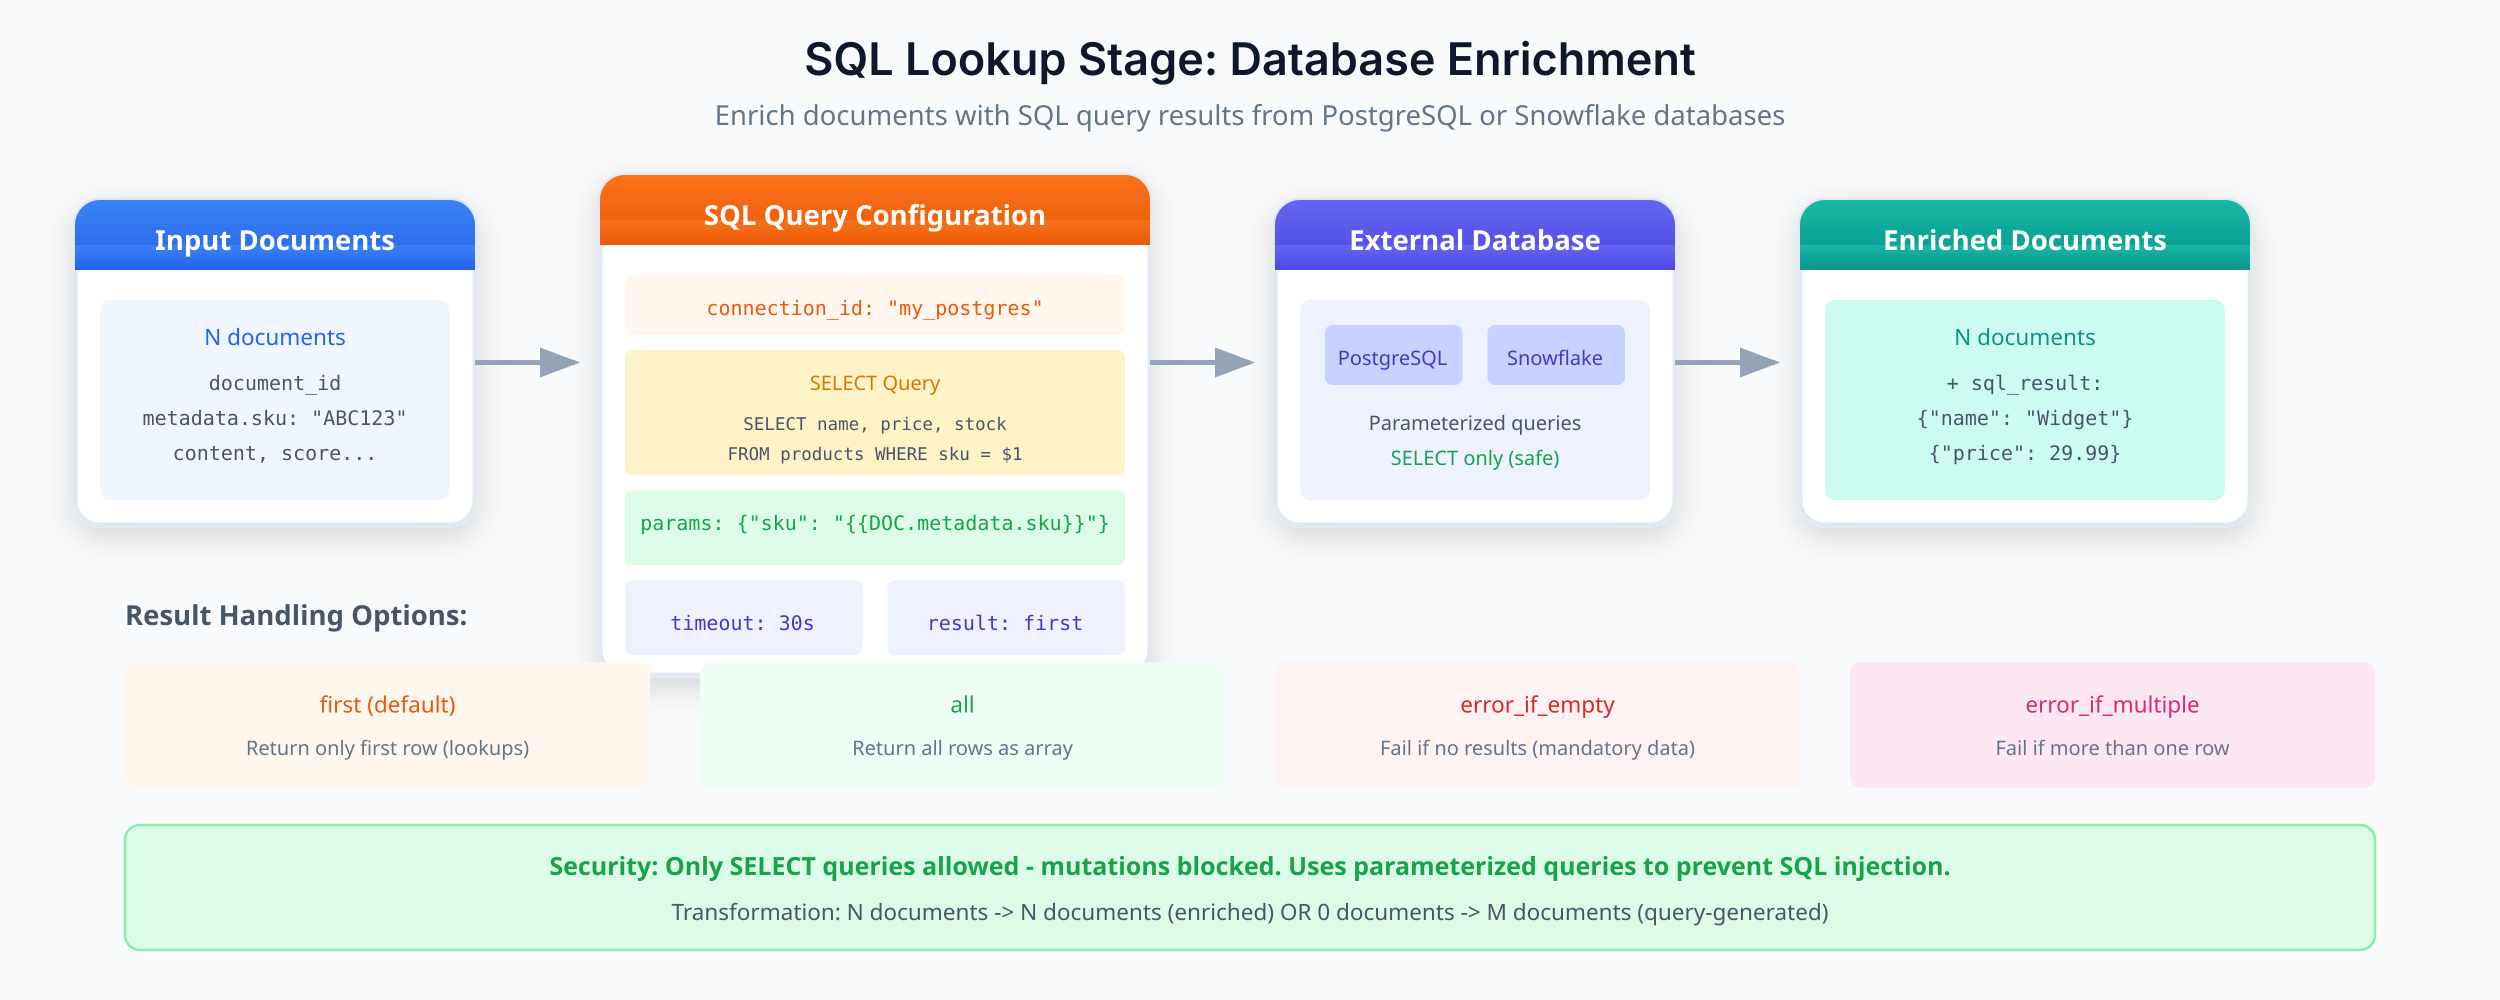
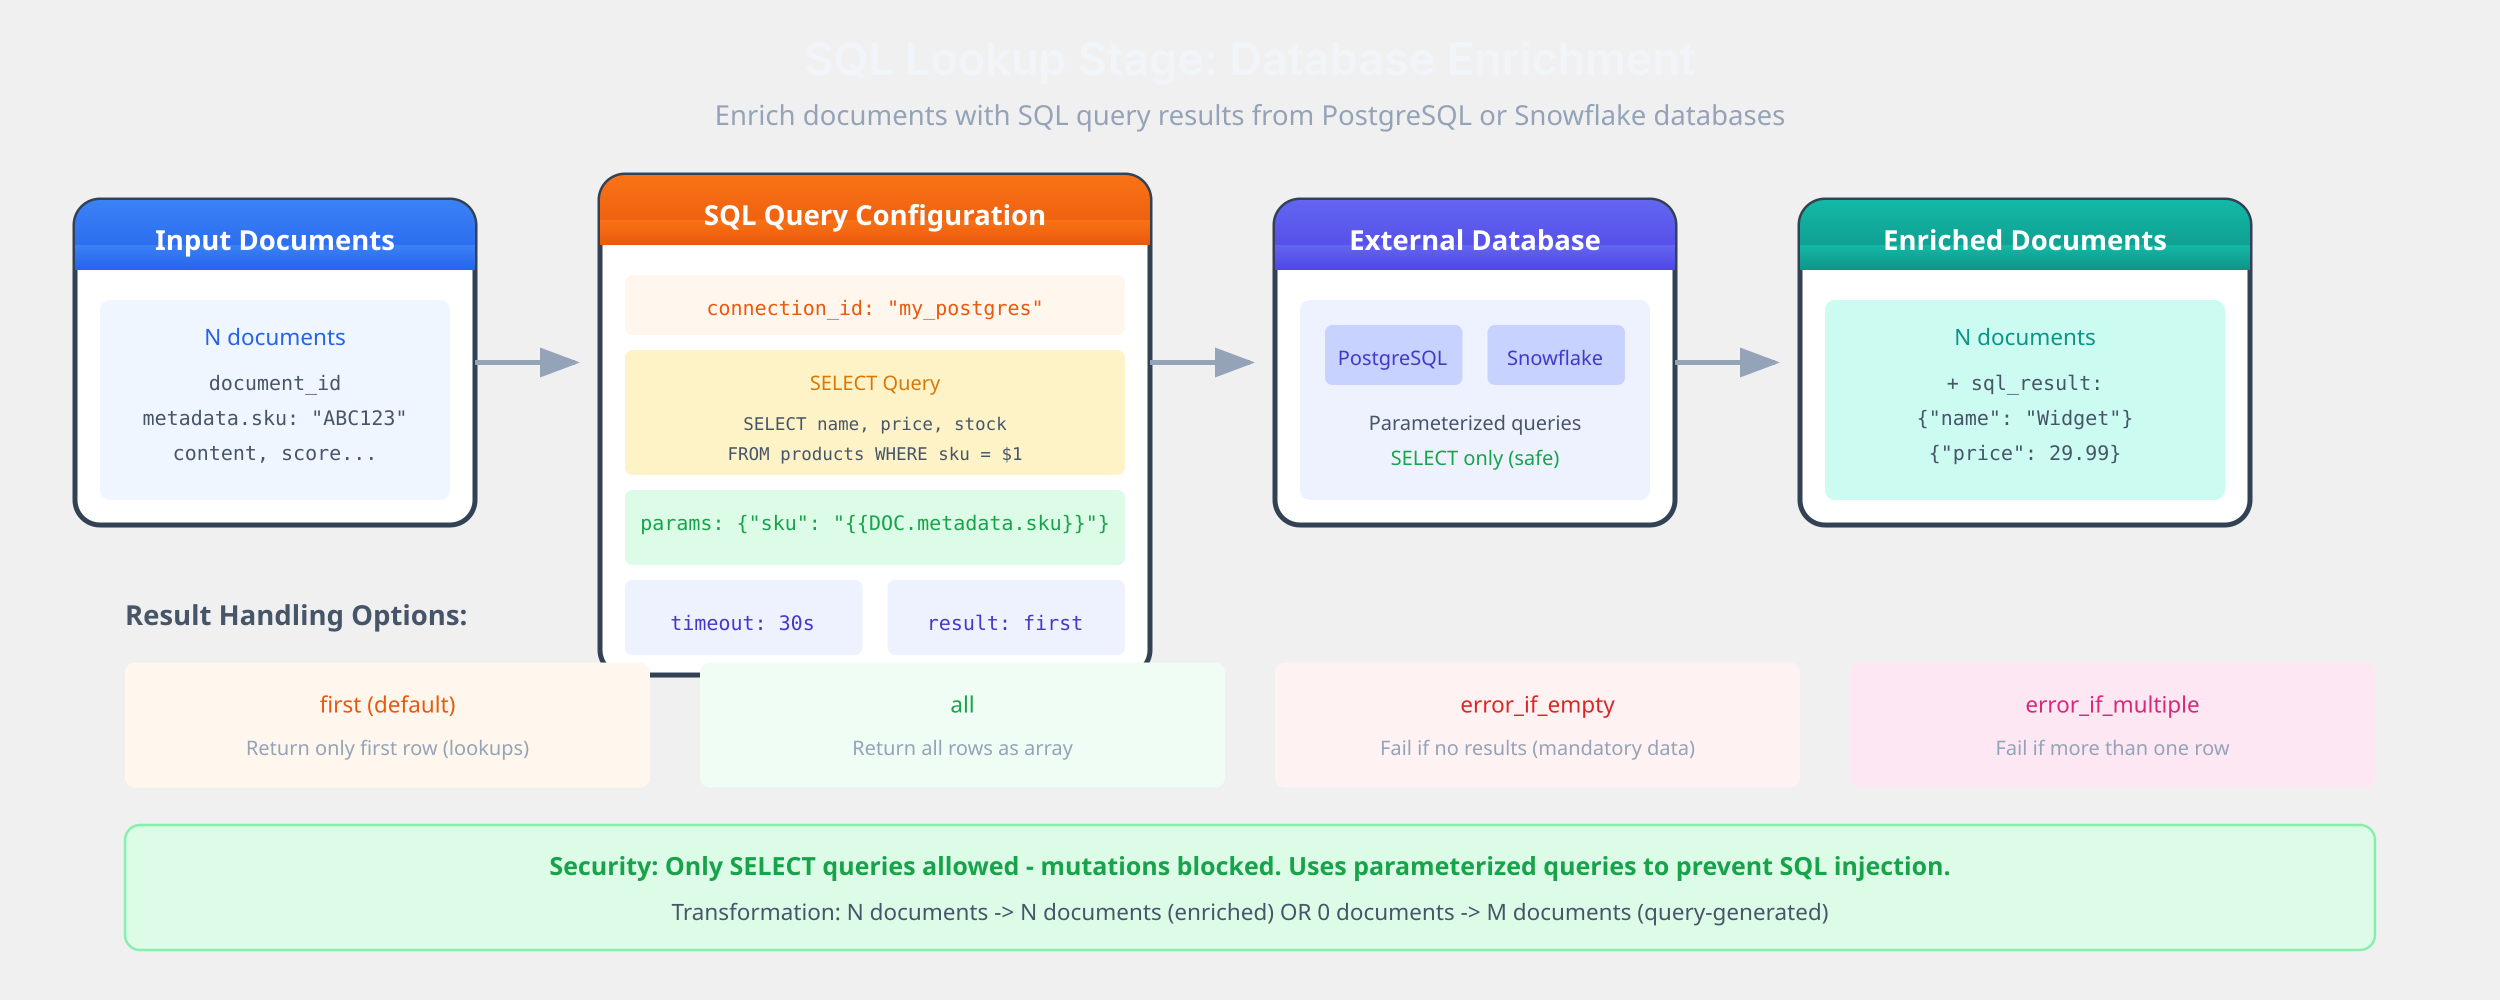
<svg xmlns="http://www.w3.org/2000/svg" viewBox="0 0 1000 400">
  <defs>
    <linearGradient id="docGrad" x1="0%" y1="0%" x2="0%" y2="100%">
      <stop offset="0%" style="stop-color:#3b82f6;stop-opacity:1" />
      <stop offset="100%" style="stop-color:#2563eb;stop-opacity:1" />
    </linearGradient>
    <linearGradient id="sqlGrad" x1="0%" y1="0%" x2="0%" y2="100%">
      <stop offset="0%" style="stop-color:#f97316;stop-opacity:1" />
      <stop offset="100%" style="stop-color:#ea580c;stop-opacity:1" />
    </linearGradient>
    <linearGradient id="dbGrad" x1="0%" y1="0%" x2="0%" y2="100%">
      <stop offset="0%" style="stop-color:#6366f1;stop-opacity:1" />
      <stop offset="100%" style="stop-color:#4f46e5;stop-opacity:1" />
    </linearGradient>
    <linearGradient id="outputGrad" x1="0%" y1="0%" x2="0%" y2="100%">
      <stop offset="0%" style="stop-color:#14b8a6;stop-opacity:1" />
      <stop offset="100%" style="stop-color:#0d9488;stop-opacity:1" />
    </linearGradient>
-     <filter id="shadow" x="-20%" y="-20%" width="140%" height="140%">
-       <feDropShadow dx="0" dy="4" stdDeviation="6" flood-opacity="0.15" />
-     </filter>
    <marker id="arrowGray" markerWidth="8" markerHeight="6" refX="7" refY="3" orient="auto">
      <polygon points="0 0, 8 3, 0 6" fill="#94a3b8" />
    </marker>
  </defs>
-   <rect width="1000" height="400" fill="#f8fafc" />
-   <text x="500" y="30" font-family="system-ui, -apple-system, sans-serif" font-size="18" font-weight="600" fill="#0f172a" text-anchor="middle">SQL Lookup Stage: Database Enrichment</text>
-   <text x="500" y="50" font-family="system-ui, sans-serif" font-size="11" fill="#64748b" text-anchor="middle">Enrich documents with SQL query results from PostgreSQL or Snowflake databases</text>
-   <g filter="url(#shadow)">
-     <rect x="30" y="80" width="160" height="130" rx="10" fill="white" stroke="#e2e8f0" stroke-width="2" />
+   <rect width="1000" height="400" fill="none" />
+   <text x="500" y="30" font-family="system-ui, -apple-system, sans-serif" font-size="18" font-weight="600" fill="#f1f5f9" text-anchor="middle">SQL Lookup Stage: Database Enrichment</text>
+   <text x="500" y="50" font-family="system-ui, sans-serif" font-size="11" fill="#94a3b8" text-anchor="middle">Enrich documents with SQL query results from PostgreSQL or Snowflake databases</text>
+   <g>
+     <rect x="30" y="80" width="160" height="130" rx="10" fill="white" stroke="#334155" stroke-width="2" />
    <rect x="30" y="80" width="160" height="28" rx="10" fill="url(#docGrad)" />
    <rect x="30" y="98" width="160" height="10" fill="url(#docGrad)" />
    <text x="110" y="100" font-family="system-ui, sans-serif" font-size="11" font-weight="600" fill="white" text-anchor="middle">Input Documents</text>
  </g>
  <g transform="translate(40, 120)">
    <rect x="0" y="0" width="140" height="80" rx="4" fill="#eff6ff" />
    <text x="70" y="18" font-family="system-ui, sans-serif" font-size="9" font-weight="500" fill="#2563eb" text-anchor="middle">N documents</text>
    <text x="70" y="36" font-family="monospace" font-size="8" fill="#475569" text-anchor="middle">document_id</text>
    <text x="70" y="50" font-family="monospace" font-size="8" fill="#475569" text-anchor="middle">metadata.sku: "ABC123"</text>
    <text x="70" y="64" font-family="monospace" font-size="8" fill="#475569" text-anchor="middle">content, score...</text>
  </g>
  <path d="M 190 145 L 230 145" stroke="#94a3b8" stroke-width="2" fill="none" marker-end="url(#arrowGray)" />
-   <g filter="url(#shadow)">
-     <rect x="240" y="70" width="220" height="200" rx="10" fill="white" stroke="#e2e8f0" stroke-width="2" />
+   <g>
+     <rect x="240" y="70" width="220" height="200" rx="10" fill="white" stroke="#334155" stroke-width="2" />
    <rect x="240" y="70" width="220" height="28" rx="10" fill="url(#sqlGrad)" />
    <rect x="240" y="88" width="220" height="10" fill="url(#sqlGrad)" />
    <text x="350" y="90" font-family="system-ui, sans-serif" font-size="11" font-weight="600" fill="white" text-anchor="middle">SQL Query Configuration</text>
  </g>
  <g transform="translate(250, 110)">
    <rect x="0" y="0" width="200" height="24" rx="3" fill="#fff7ed" />
    <text x="100" y="16" font-family="monospace" font-size="8" fill="#ea580c" text-anchor="middle">connection_id: "my_postgres"</text>
    <rect x="0" y="30" width="200" height="50" rx="3" fill="#fef3c7" />
    <text x="100" y="46" font-family="system-ui, sans-serif" font-size="8" font-weight="500" fill="#d97706" text-anchor="middle">SELECT Query</text>
    <text x="100" y="62" font-family="monospace" font-size="7" fill="#475569" text-anchor="middle">SELECT name, price, stock</text>
    <text x="100" y="74" font-family="monospace" font-size="7" fill="#475569" text-anchor="middle">FROM products WHERE sku = $1</text>
    <rect x="0" y="86" width="200" height="30" rx="3" fill="#dcfce7" />
    <text x="100" y="102" font-family="monospace" font-size="8" fill="#16a34a" text-anchor="middle">params: {"sku": "{{DOC.metadata.sku}}"}</text>
    <rect x="0" y="122" width="95" height="30" rx="3" fill="#eef2ff" />
    <text x="47" y="142" font-family="monospace" font-size="8" fill="#4338ca" text-anchor="middle">timeout: 30s</text>
    <rect x="105" y="122" width="95" height="30" rx="3" fill="#eef2ff" />
    <text x="152" y="142" font-family="monospace" font-size="8" fill="#4338ca" text-anchor="middle">result: first</text>
  </g>
  <path d="M 460 145 L 500 145" stroke="#94a3b8" stroke-width="2" fill="none" marker-end="url(#arrowGray)" />
-   <g filter="url(#shadow)">
-     <rect x="510" y="80" width="160" height="130" rx="10" fill="white" stroke="#e2e8f0" stroke-width="2" />
+   <g>
+     <rect x="510" y="80" width="160" height="130" rx="10" fill="white" stroke="#334155" stroke-width="2" />
    <rect x="510" y="80" width="160" height="28" rx="10" fill="url(#dbGrad)" />
    <rect x="510" y="98" width="160" height="10" fill="url(#dbGrad)" />
    <text x="590" y="100" font-family="system-ui, sans-serif" font-size="11" font-weight="600" fill="white" text-anchor="middle">External Database</text>
  </g>
  <g transform="translate(520, 120)">
    <rect x="0" y="0" width="140" height="80" rx="4" fill="#eef2ff" />
    <rect x="10" y="10" width="55" height="24" rx="3" fill="#c7d2fe" />
    <text x="37" y="26" font-family="system-ui, sans-serif" font-size="8" fill="#4338ca" text-anchor="middle">PostgreSQL</text>
    <rect x="75" y="10" width="55" height="24" rx="3" fill="#c7d2fe" />
    <text x="102" y="26" font-family="system-ui, sans-serif" font-size="8" fill="#4338ca" text-anchor="middle">Snowflake</text>
    <text x="70" y="52" font-family="system-ui, sans-serif" font-size="8" fill="#475569" text-anchor="middle">Parameterized queries</text>
    <text x="70" y="66" font-family="system-ui, sans-serif" font-size="8" fill="#16a34a" text-anchor="middle">SELECT only (safe)</text>
  </g>
  <path d="M 670 145 L 710 145" stroke="#94a3b8" stroke-width="2" fill="none" marker-end="url(#arrowGray)" />
-   <g filter="url(#shadow)">
-     <rect x="720" y="80" width="180" height="130" rx="10" fill="white" stroke="#e2e8f0" stroke-width="2" />
+   <g>
+     <rect x="720" y="80" width="180" height="130" rx="10" fill="white" stroke="#334155" stroke-width="2" />
    <rect x="720" y="80" width="180" height="28" rx="10" fill="url(#outputGrad)" />
    <rect x="720" y="98" width="180" height="10" fill="url(#outputGrad)" />
    <text x="810" y="100" font-family="system-ui, sans-serif" font-size="11" font-weight="600" fill="white" text-anchor="middle">Enriched Documents</text>
  </g>
  <g transform="translate(730, 120)">
    <rect x="0" y="0" width="160" height="80" rx="4" fill="#ccfbf1" />
    <text x="80" y="18" font-family="system-ui, sans-serif" font-size="9" font-weight="500" fill="#0d9488" text-anchor="middle">N documents</text>
    <text x="80" y="36" font-family="monospace" font-size="8" fill="#475569" text-anchor="middle">+ sql_result:</text>
    <text x="80" y="50" font-family="monospace" font-size="8" fill="#475569" text-anchor="middle">{"name": "Widget"}</text>
    <text x="80" y="64" font-family="monospace" font-size="8" fill="#475569" text-anchor="middle">{"price": 29.99}</text>
  </g>
  <g transform="translate(50, 250)">
    <text x="0" y="0" font-family="system-ui, sans-serif" font-size="11" font-weight="600" fill="#475569">Result Handling Options:</text>
    <rect x="0" y="15" width="210" height="50" rx="4" fill="#fff7ed" />
    <text x="105" y="35" font-family="system-ui, sans-serif" font-size="9" font-weight="500" fill="#ea580c" text-anchor="middle">first (default)</text>
-     <text x="105" y="52" font-family="system-ui, sans-serif" font-size="8" fill="#64748b" text-anchor="middle">Return only first row (lookups)</text>
+     <text x="105" y="52" font-family="system-ui, sans-serif" font-size="8" fill="#94a3b8" text-anchor="middle">Return only first row (lookups)</text>
    <rect x="230" y="15" width="210" height="50" rx="4" fill="#f0fdf4" />
    <text x="335" y="35" font-family="system-ui, sans-serif" font-size="9" font-weight="500" fill="#16a34a" text-anchor="middle">all</text>
-     <text x="335" y="52" font-family="system-ui, sans-serif" font-size="8" fill="#64748b" text-anchor="middle">Return all rows as array</text>
+     <text x="335" y="52" font-family="system-ui, sans-serif" font-size="8" fill="#94a3b8" text-anchor="middle">Return all rows as array</text>
    <rect x="460" y="15" width="210" height="50" rx="4" fill="#fef2f2" />
    <text x="565" y="35" font-family="system-ui, sans-serif" font-size="9" font-weight="500" fill="#dc2626" text-anchor="middle">error_if_empty</text>
-     <text x="565" y="52" font-family="system-ui, sans-serif" font-size="8" fill="#64748b" text-anchor="middle">Fail if no results (mandatory data)</text>
+     <text x="565" y="52" font-family="system-ui, sans-serif" font-size="8" fill="#94a3b8" text-anchor="middle">Fail if no results (mandatory data)</text>
    <rect x="690" y="15" width="210" height="50" rx="4" fill="#fce7f3" />
    <text x="795" y="35" font-family="system-ui, sans-serif" font-size="9" font-weight="500" fill="#db2777" text-anchor="middle">error_if_multiple</text>
-     <text x="795" y="52" font-family="system-ui, sans-serif" font-size="8" fill="#64748b" text-anchor="middle">Fail if more than one row</text>
+     <text x="795" y="52" font-family="system-ui, sans-serif" font-size="8" fill="#94a3b8" text-anchor="middle">Fail if more than one row</text>
  </g>
  <g transform="translate(50, 330)">
    <rect x="0" y="0" width="900" height="50" rx="6" fill="#dcfce7" stroke="#86efac" stroke-width="1" />
    <text x="450" y="20" font-family="system-ui, sans-serif" font-size="10" font-weight="600" fill="#16a34a" text-anchor="middle">Security: Only SELECT queries allowed - mutations blocked. Uses parameterized queries to prevent SQL injection.</text>
    <text x="450" y="38" font-family="system-ui, sans-serif" font-size="9" fill="#475569" text-anchor="middle">Transformation: N documents -&gt; N documents (enriched) OR 0 documents -&gt; M documents (query-generated)</text>
  </g>
</svg>
